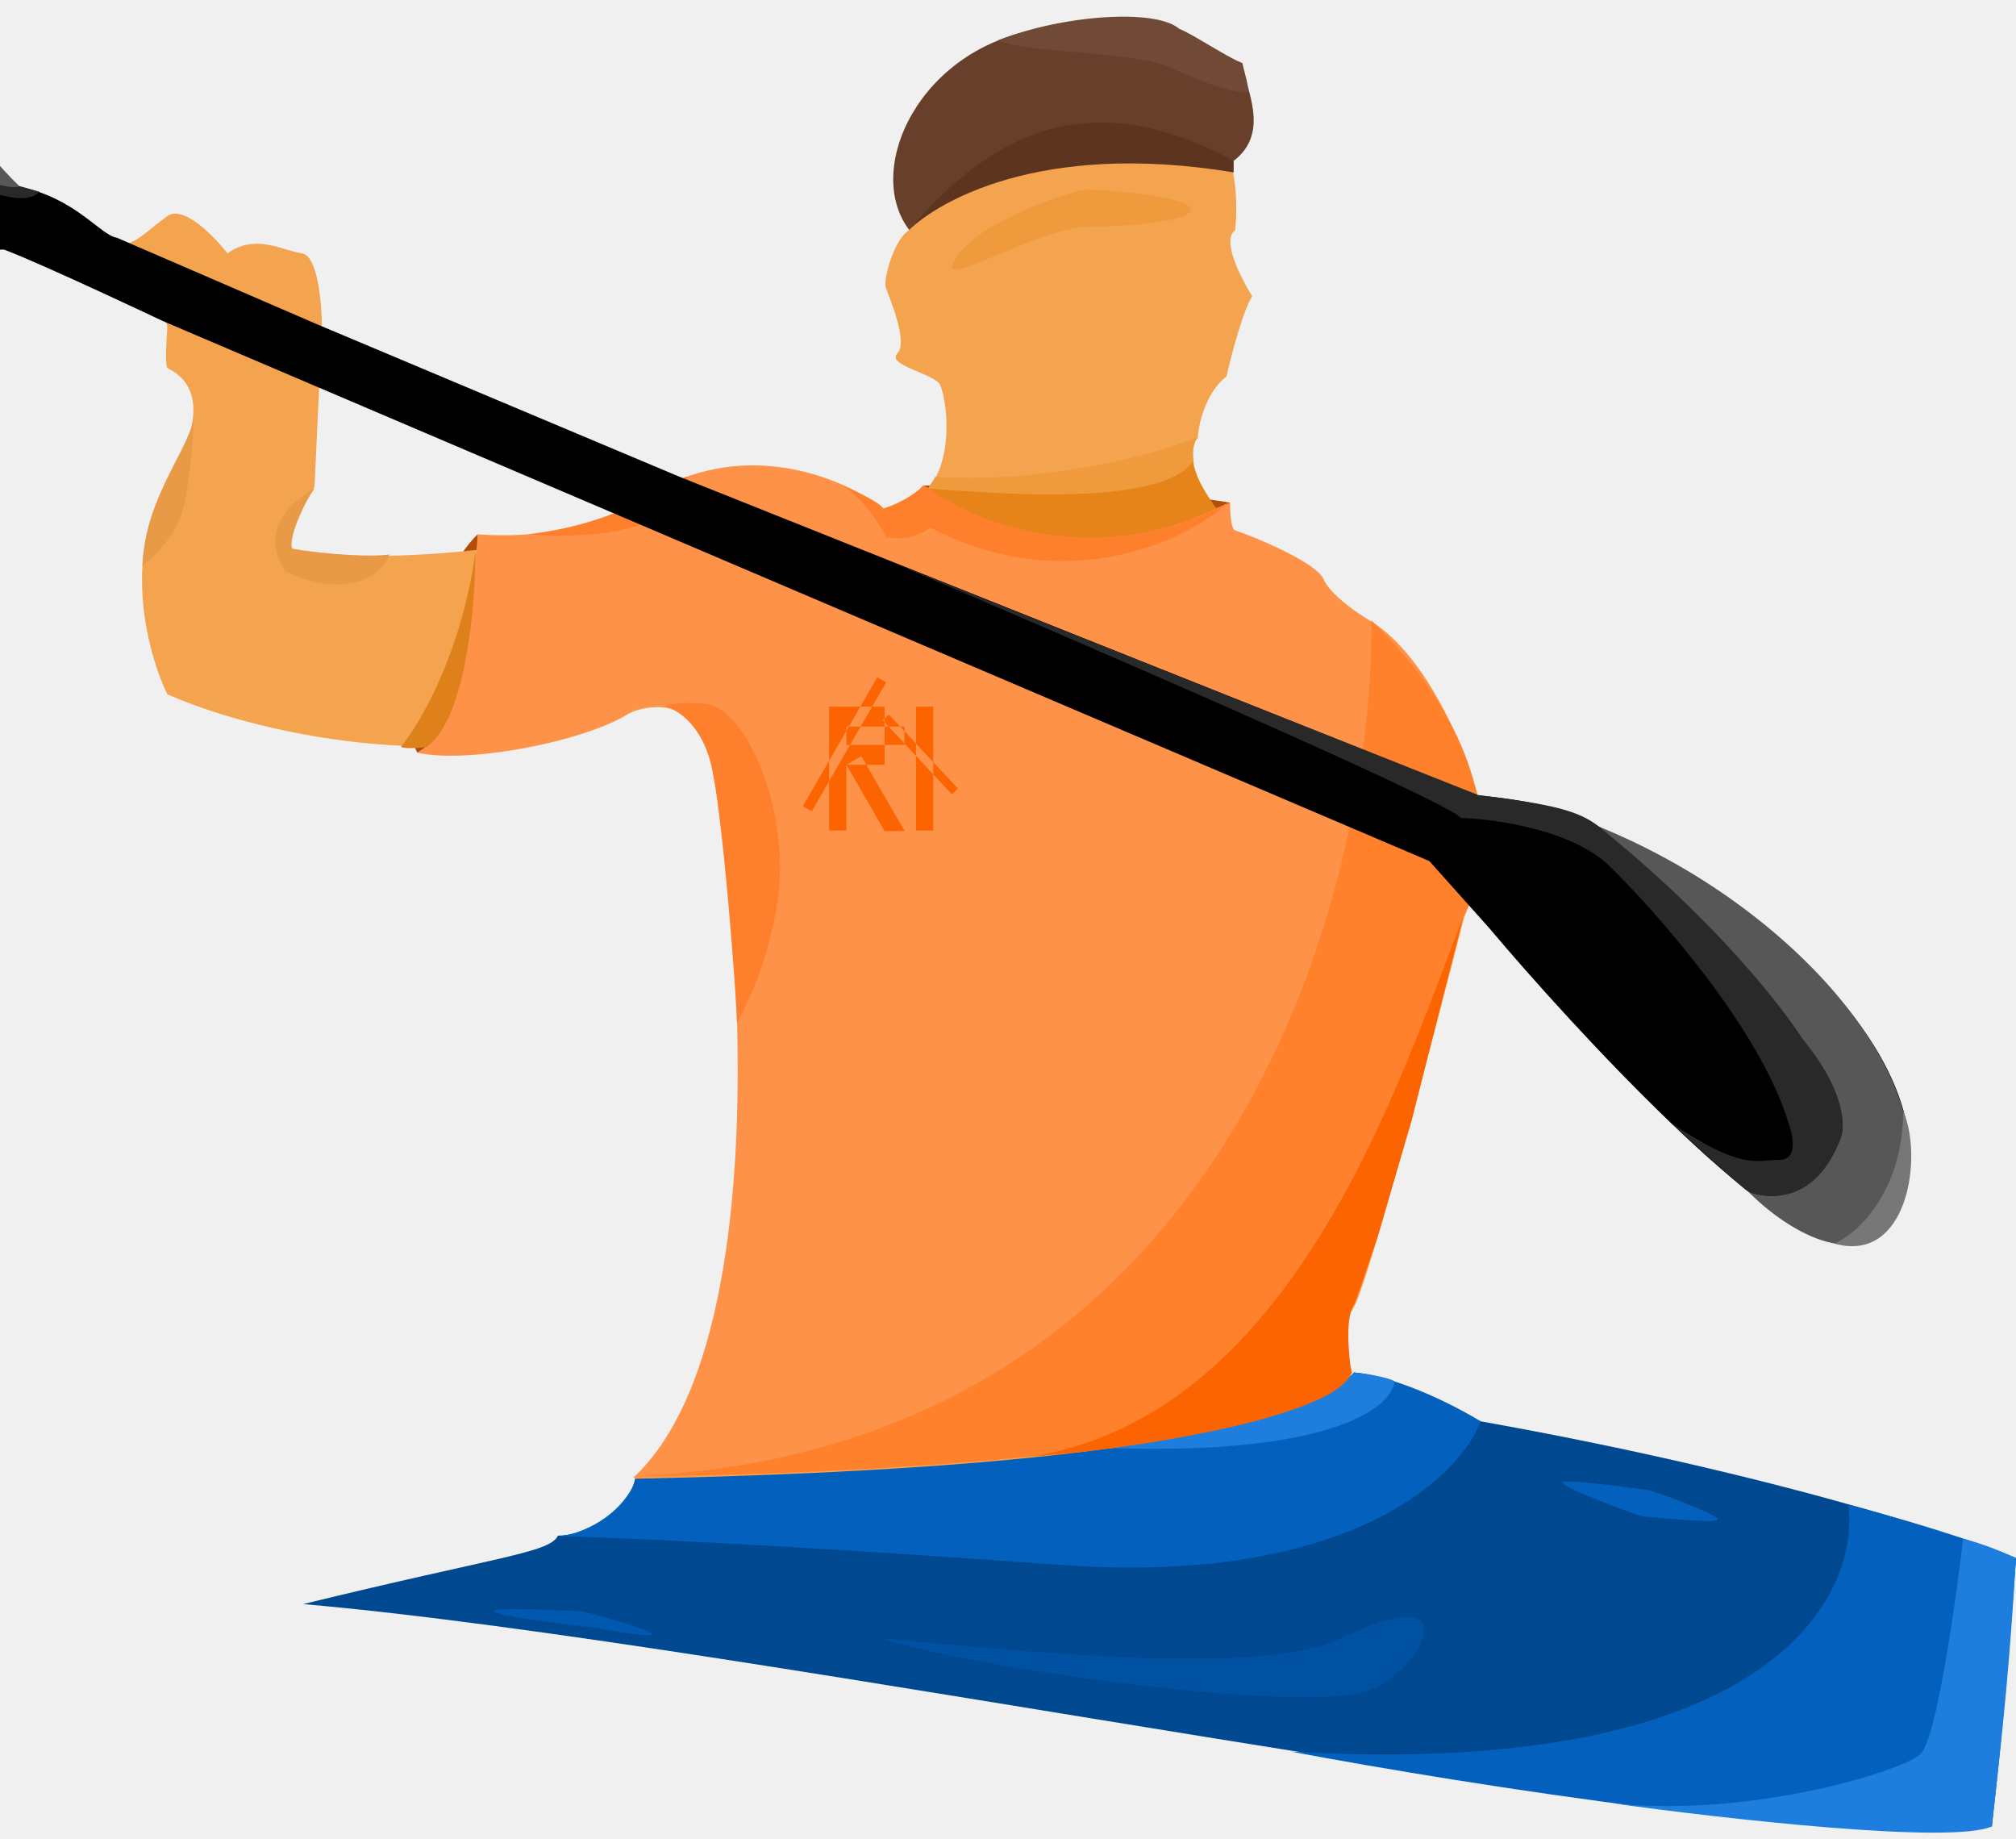
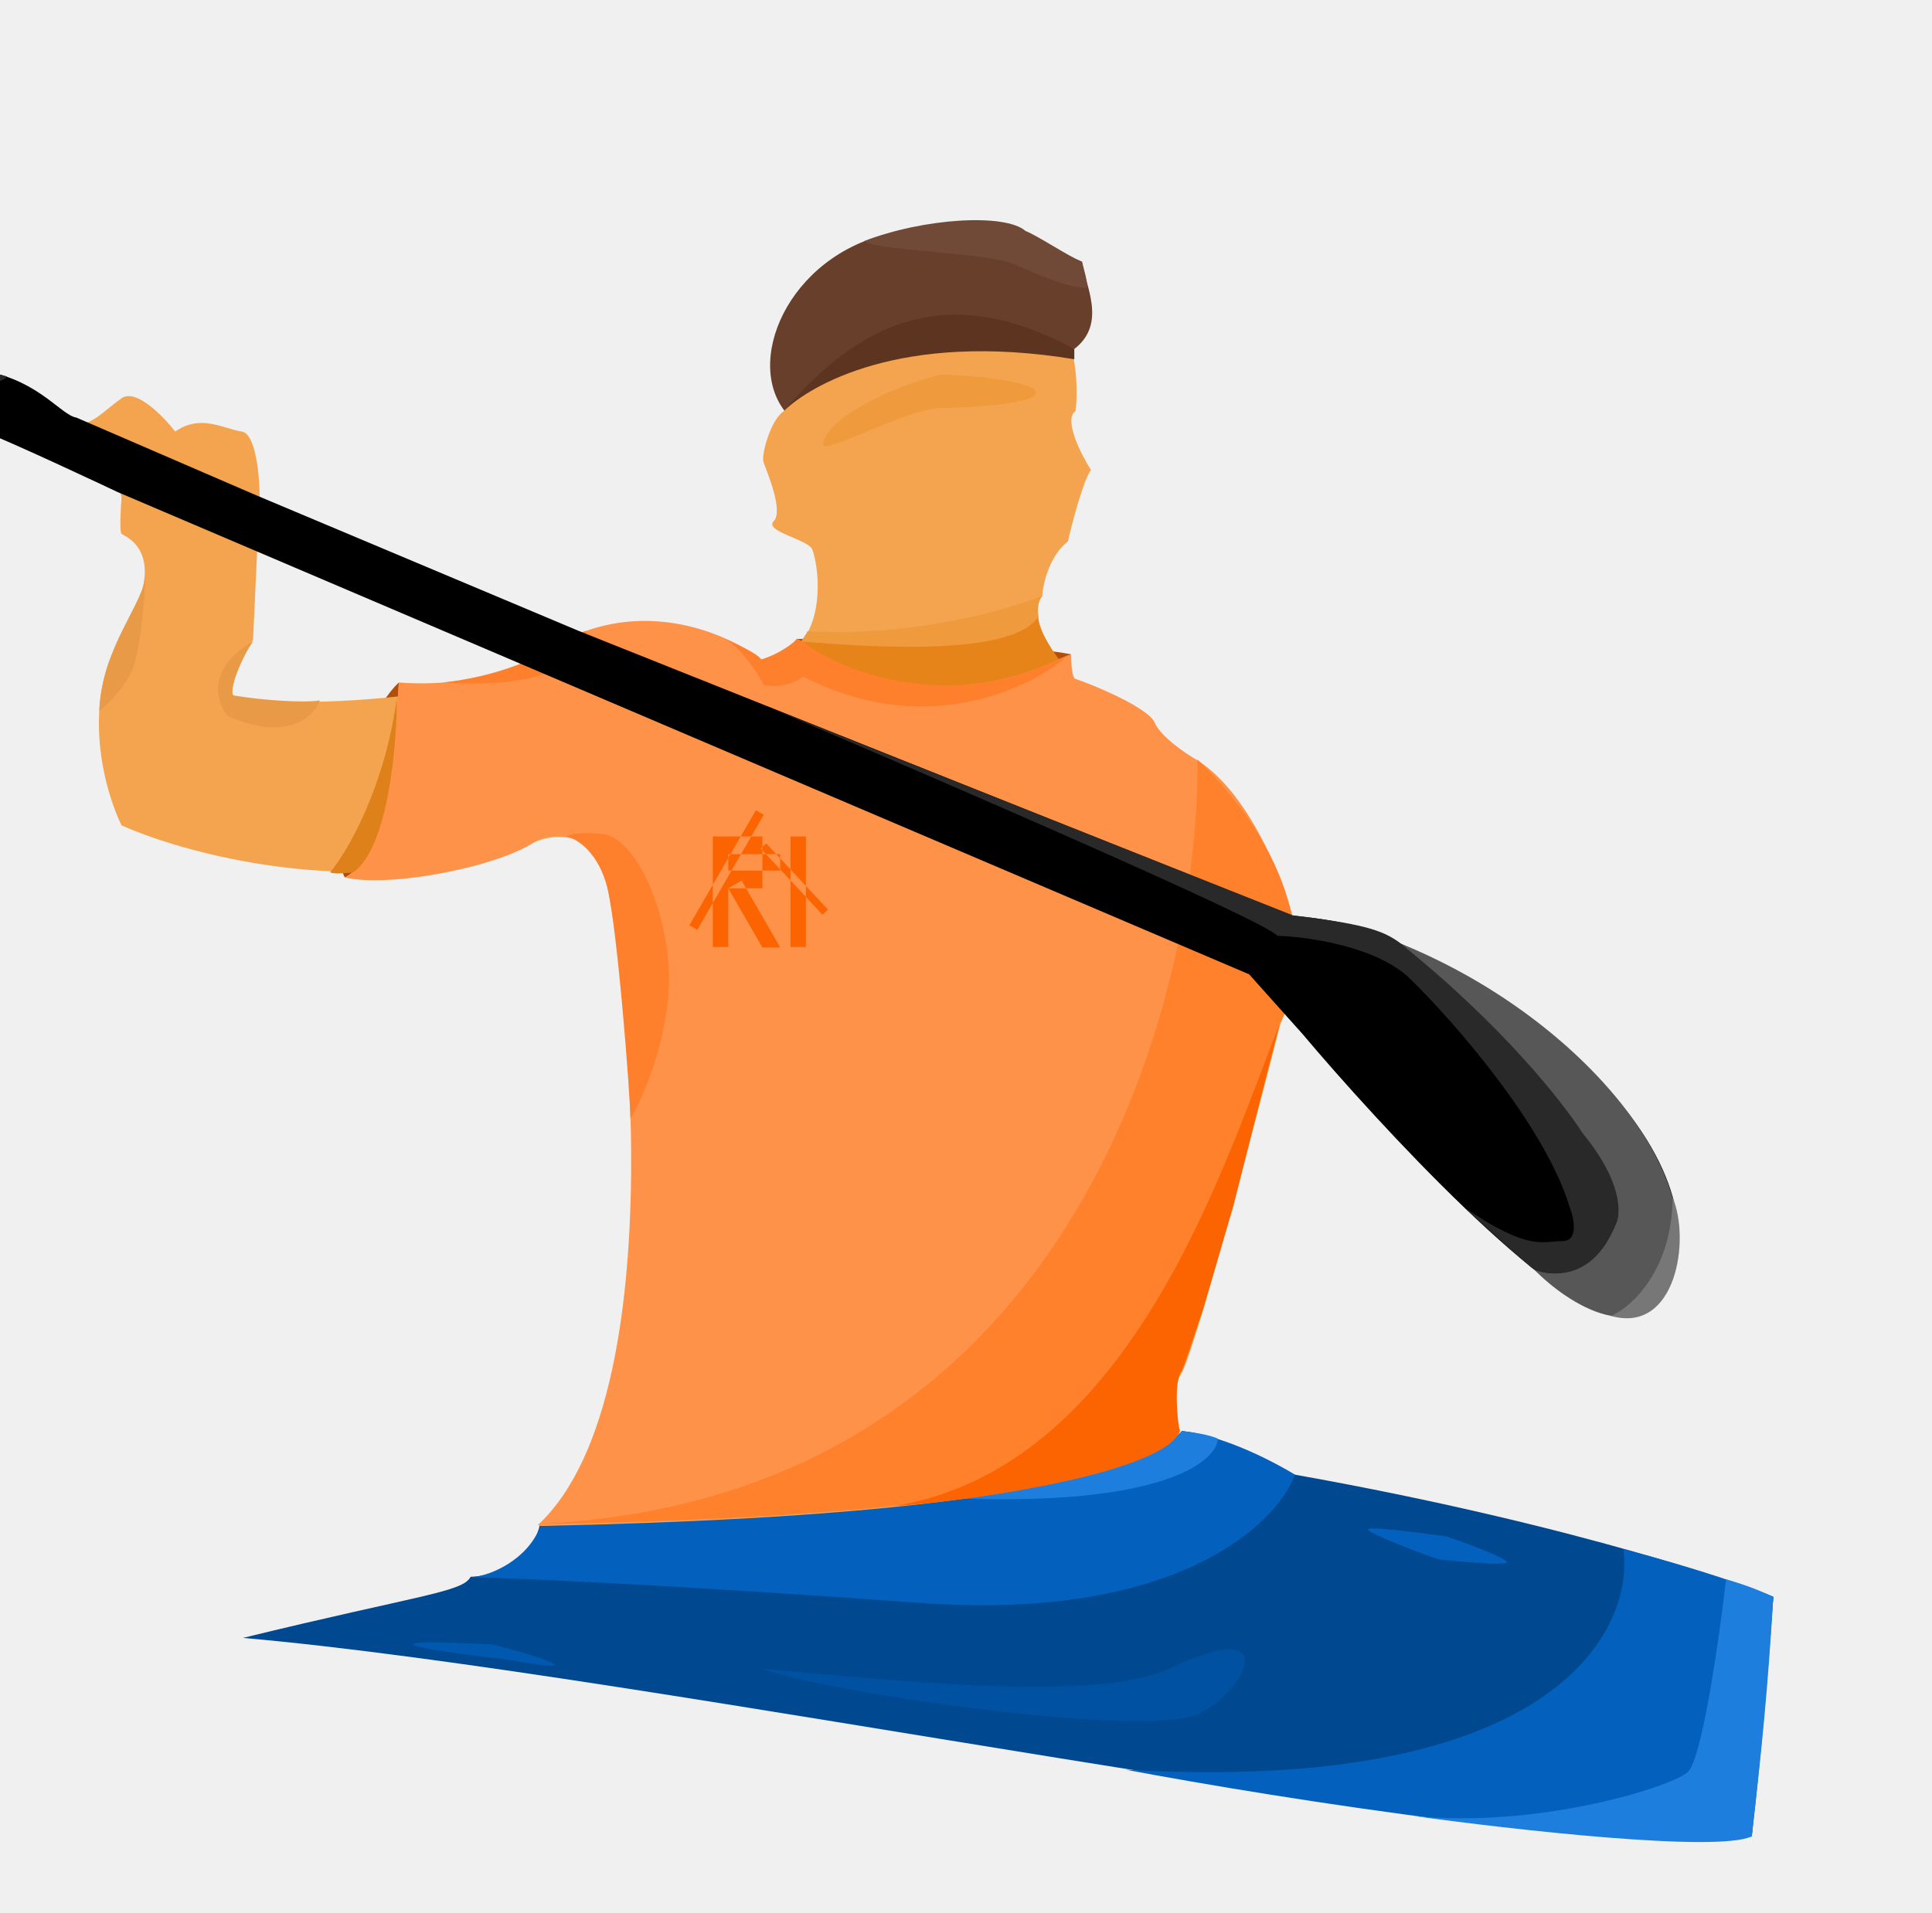
- <svg xmlns="http://www.w3.org/2000/svg" width="193" height="176" viewBox="0 0 193 176" fill="none">
-   <g clip-path="url(#clip0_593_69)">
-     <path d="M190.687 174.803C164.817 176.996 72.693 157.367 29.027 153.531C47.882 148.927 52.595 148.629 53.418 146.985C58.46 146.765 60.452 143.239 60.817 141.504C82.134 141.012 125.736 138.295 129.604 131.364C134.208 132.021 139.561 134.744 141.662 136.023C172.446 141.504 190.899 148.232 193 149.146L190.687 174.803Z" fill="#004990" />
-     <path d="M190.687 174.803C176.831 176.563 140.191 170.771 123.604 167.655C169.133 170.294 178.132 152.992 176.941 144.011C185.299 146.21 191.164 148.3 192.997 149.124C192.117 162.101 191.054 171.687 190.687 174.803Z" fill="#0361BD" />
-     <path d="M190.687 174.803C186.948 176.563 164.935 174.07 154.396 172.604C167.593 173.978 181.889 169.579 183.814 167.93C185.354 166.61 187.205 153.578 187.938 147.255C190.962 148.135 191.897 148.666 192.997 149.124C192.395 159.186 191.809 164.911 190.687 174.803Z" fill="#1D7EDD" />
-     <path d="M141.749 136.038C137.35 133.398 132.677 131.639 129.652 131.364C125.473 138.182 82.089 140.986 60.919 141.536C59.544 145.11 55.695 146.852 53.496 147.035C58.17 147.127 74.336 147.805 101.609 149.784C128.882 151.764 139.733 141.445 141.749 136.038Z" fill="#0361BD" />
-     <path d="M129.652 131.364C124.429 136.038 112.515 137.412 104.084 138.512C127.178 139.612 133.318 134.755 133.501 132.189C132.622 131.749 130.569 131.455 129.652 131.364Z" fill="#1D7EDD" />
-     <path d="M164.451 145.418C164.411 145.872 157.754 145.181 157.3 145.141C156.846 145.101 149.539 142.363 149.579 141.909C149.619 141.455 157.342 142.588 157.796 142.628C158.249 142.667 164.491 144.964 164.451 145.418Z" fill="#0361BD" />
-     <path d="M62.396 156.415C62.396 156.87 56.745 155.708 56.289 155.708C55.834 155.708 47.275 154.671 47.275 154.215C47.275 153.76 55.067 154.215 55.523 154.215C55.978 154.215 62.396 155.959 62.396 156.415Z" fill="#0058AF" />
-     <path d="M128.278 156.836C120.579 160.507 98.127 158.028 84.563 156.836C92.536 159.586 124.703 164.095 131.027 161.814C135.976 160.03 141.149 150.699 128.278 156.836Z" fill="#0051A1" />
-     <path d="M39.956 72.036C42.705 70.661 45.29 64.558 45.73 51.141C41.056 55.54 38.306 69.561 39.956 72.036Z" fill="#B14E0B" />
-     <path d="M117.762 48.117C113.088 51.416 99.341 55.54 88.344 46.467C95.126 46.467 110.504 46.797 117.762 48.117Z" fill="#B14E0B" />
-     <path d="M129.476 125.371C128.379 126.906 129.019 130.03 129.476 131.401C121.939 138.682 91.147 140.882 60.688 141.54C76.309 127.016 69.458 75.494 67.54 70.835C66.005 67.108 62.333 67.455 60.688 68.094C43.149 74.891 23.6 69.83 16.018 66.45C14.191 62.705 11.633 53.405 16.018 46.17C21.499 37.127 16.292 35.482 16.018 35.208C15.799 34.989 15.927 32.559 16.018 31.372C16.093 30.185 12.791 27.885 11.085 26.51C9.72 25.41 10.516 23.994 11.085 23.424C12.729 23.698 14.1 22.054 16.018 20.683C17.553 19.587 20.494 22.602 21.773 24.246C24.514 22.328 26.98 23.972 28.898 24.246C30.433 24.465 30.817 29.088 30.817 31.372L30.111 46.58C29.287 47.955 27.692 51.034 27.912 52.354C28.187 54.003 58.519 54.01 65.347 45.896C73.898 42.608 81.882 46.536 84.805 48.911C91.93 48.089 90.834 38.771 90.012 36.853C89.567 35.814 84.805 34.934 85.901 33.838C86.998 32.742 85.079 28.357 84.805 27.535C84.531 26.713 85.627 22.876 86.998 22.054C86.998 14.654 90.56 3.144 105.359 4.514C117.198 5.611 118.879 16.664 118.239 22.054C116.924 22.931 118.788 26.621 119.884 28.357C119.007 29.672 117.874 34.021 117.417 36.03C115.444 37.565 114.768 40.507 114.677 41.785C112.923 44.416 116.321 48.911 118.239 50.829C120.797 51.743 126.077 53.953 126.735 55.488C127.393 57.023 130.115 58.868 131.394 59.599C136.875 63.107 140.438 72.205 141.534 76.316C142.63 80.31 141.077 85.654 140.164 87.826C137.149 99.611 130.846 123.453 129.476 125.371Z" fill="#F4A44E" />
-     <path d="M129.407 125.276C128.311 126.811 128.951 129.935 129.407 131.305C121.871 138.587 91.078 140.786 60.62 141.445C76.241 126.92 69.39 75.398 67.472 70.74C65.937 67.012 62.265 67.359 60.62 67.999C56.893 70.784 44.925 73.196 39.956 72.036C44.135 69.843 45.363 57.437 45.73 51.141C57.387 52.021 64.17 46.358 65.279 45.801C73.83 42.512 81.814 46.44 84.737 48.815C85.87 48.392 86.695 48.815 88.344 46.467C92.442 48.673 97.428 51.043 102.366 51.141C110.35 51.3 117.762 48.117 117.762 48.117C117.762 50.041 118.037 50.689 118.171 50.734C120.236 51.416 126.009 53.858 126.667 55.393C127.325 56.927 130.047 58.773 131.326 59.503C136.807 63.011 140.369 72.11 141.466 76.221C142.562 80.214 141.009 85.558 140.095 87.731C137.081 99.515 130.778 123.358 129.407 125.276Z" fill="#FF9249" />
-     <path d="M129.377 131.421C124.319 138.899 84.013 141.044 60.644 141.319C117.61 138.679 131.485 85.599 131.302 59.389C143.949 71.761 142.849 83.033 140.1 87.707C137.075 99.346 130.752 123.063 129.652 124.823C128.553 126.582 129.011 129.955 129.377 131.421Z" fill="#FF812C" />
-     <path d="M74.666 82.208C74.886 88.147 72.283 95.038 70.542 97.879C70.542 95.68 69.167 77.534 68.067 73.135C67.154 69.483 64.951 67.912 63.668 67.637C63.852 67.453 64.878 67.142 67.517 67.362C70.817 67.637 74.391 74.785 74.666 82.208Z" fill="#FF802C" />
-     <path d="M84.838 51.416C88.577 52.076 90.612 49.308 91.162 47.842L88.412 46.467C87.313 47.567 85.571 48.392 84.563 48.666C84.123 48.007 81.906 47.017 80.714 46.467C82.694 47.787 84.288 50.316 84.838 51.416Z" fill="#FF802C" />
-     <path d="M65.868 45.642C65.96 47.842 63.009 52.021 50.472 51.141C60.369 50.041 65.043 45.367 65.868 45.642Z" fill="#FF802C" />
-     <path d="M129.377 131.421C127.728 135.82 106.741 138.936 98.86 139.394C124.154 135.215 134.051 103.103 140.1 87.707L135.151 107.227L131.852 118.499L129.652 124.823C128.772 125.923 129.102 129.68 129.377 131.421Z" fill="#FB6400" />
-     <path fill-rule="evenodd" clip-rule="evenodd" d="M76.865 77.161L79.373 72.817V74.772L77.712 77.65L76.865 77.161ZM81.027 71.907L79.373 74.772V79.491H81.027V73.2H81.027L84.689 79.542H86.599L82.937 73.2H84.686V73.2H86.591V73.2H84.686V71.295H86.591V71.166L87.694 72.349V79.49H89.347V74.122L91.125 76.028L91.712 75.481L89.347 72.946V67.637H87.694V71.173L86.591 69.99V69.541H86.591V67.637H86.591V69.541H86.172L85.097 68.388L84.686 68.772V67.637H83.493L84.831 65.319L83.984 64.83L82.364 67.637H81.027V69.541H81.264L81.027 69.952V67.637H79.373V72.817L81.027 69.952V71.295H81.027V71.907ZM81.027 71.907V71.295H81.38L81.027 71.907ZM82.393 69.541L81.38 71.295H84.686V69.541H85.076L86.591 71.166V69.99L86.172 69.541H85.076L84.686 69.124V68.772L84.511 68.935L84.686 69.124V69.541H82.393ZM82.393 69.541L83.493 67.637H82.364L81.264 69.541H82.393ZM81.027 71.907L81.027 71.907V73.2H81.027V71.907ZM87.694 71.173V72.349L89.347 74.122V72.946L87.694 71.173ZM82.937 73.2L82.46 72.373L81.027 73.2L81.027 73.2H82.937Z" fill="#FB6400" />
-     <path d="M116.455 48.666C103.919 54.605 92.903 49.858 88.962 46.742C103.534 47.842 112.698 47.017 114.256 43.993C114.036 45.092 115.631 47.567 116.455 48.666Z" fill="#E78419" />
-     <path d="M117.555 48.117C106.118 54.275 94.828 50.499 90.612 47.842L88.687 50.316C102.324 57.574 114.073 51.416 117.555 48.117Z" fill="#FF802C" />
-     <path d="M40.849 71.486C44.588 68.847 45.523 57.923 45.523 52.791C44.203 62.468 40.208 69.287 38.375 71.486C38.815 71.706 40.208 71.578 40.849 71.486Z" fill="#DE811B" />
-     <path d="M114.256 43.993C111.782 48.392 96.385 47.383 88.962 46.742C88.687 46.742 89.42 46.009 89.512 45.642C100.729 46.302 111.048 43.351 114.806 41.793C114.146 42.233 114.164 43.443 114.256 43.993Z" fill="#F09A3E" />
-     <path d="M99.684 2.753C88.027 4.512 82.639 16.224 87.038 21.998C102.709 6.052 110.774 13.2 118.105 15.4C121.679 12.65 119.205 8.435 118.93 6.052C109.857 2.203 114.256 0.553 99.684 2.753Z" fill="#673F2A" />
-     <path d="M118.105 16.499C99.41 13.419 89.695 19.432 87.038 21.998C95.011 12.65 104.358 7.976 118.105 15.399V16.499Z" fill="#5D341F" />
-     <path d="M118.93 6.052C119.205 7.152 119.48 7.977 119.48 8.802C118.215 9.032 115.091 7.869 111.782 6.366C108.762 4.995 97.616 4.99 95.561 3.853C101.884 1.378 110.682 0.828 112.881 2.753C114.256 3.303 117.372 5.411 118.93 6.052Z" fill="#704A36" />
-     <path d="M113.981 20.073C113.981 21.44 105.45 21.723 104.084 21.723C99.96 21.723 91.162 26.939 91.162 25.572C91.987 21.723 102.717 18.149 104.084 18.149C105.45 18.149 113.981 18.707 113.981 20.073Z" fill="#F09A3E" />
-     <path d="M27.927 52.516C27.652 51.416 29.027 48.208 30.127 46.742C25.068 49.601 26.186 53.249 27.377 54.715C33.756 57.574 36.633 54.807 37.275 53.065C35.625 53.34 31.226 53.065 27.927 52.516Z" fill="#E89A47" />
-     <path d="M16.93 50.316C18.03 48.337 18.488 42.343 18.579 39.594C18.479 42.618 13.906 47.292 13.631 54.165C14.272 53.707 15.83 52.296 16.93 50.316Z" fill="#E89A47" />
-     <path d="M176.337 119.014C169.299 118.574 150.86 98.669 142.52 88.771L136.837 82.416L15.591 30.729C15.591 30.729 4.046 25.262 0.38 23.887C-27.663 24.712 -49.108 13.715 -58.73 7.116C-66.429 1.838 -65.054 -5.531 -63.404 -8.555C-29.038 -32.474 -7.043 10.415 1.755 17.839C7.253 18.938 9.543 22.481 11.192 22.756L30.348 31.035L64.989 45.607L141.42 76.124C150.493 76.949 153.058 79.117 153.058 79.117C190.998 97.812 185.135 119.564 176.337 119.014Z" fill="black" />
-     <path d="M176.152 109.085C178.571 103.146 161.764 86.632 153.058 79.117C172.028 86.815 186.076 103.661 182.2 114.583C179.176 123.106 170.928 117.699 167.354 114.034C169.279 114.858 173.733 115.023 176.152 109.085Z" fill="#575757" />
-     <path d="M175.602 119.026C178.168 117.927 182.2 113.66 182.2 106.335C184.125 110.734 182.64 121.006 175.602 119.026Z" fill="#777777" />
-     <path d="M139.861 78.293C138.761 76.753 103.112 61.338 85.424 53.824L141.51 76.093C148.549 76.973 151.133 77.57 153.058 79.117C164.275 88.135 170.653 96.438 172.578 99.462C176.757 104.521 176.702 107.985 176.152 109.085C173.403 116.233 167.904 114.309 167.354 114.034C166.914 113.814 162.222 109.543 159.931 107.435C166.804 112.109 168.179 111.009 170.378 111.009C172.138 111.009 171.661 108.627 171.203 107.435C168.564 98.638 158.74 87.457 154.157 82.966C150.638 79.447 143.16 78.384 139.861 78.293Z" fill="#292929" />
-     <path d="M-37.196 -6.112C-45.334 -8.751 -58.732 -3.546 -64.414 -0.613C-65.734 -3.913 -64.231 -7.487 -63.314 -8.861C-30.047 -32.23 -8.053 8.459 1.845 17.807C1.185 18.687 -0.63 17.624 -1.454 16.983C-5.029 12.858 -27.023 -2.813 -37.196 -6.112Z" fill="#575757" />
-     <path d="M3.769 18.357C-1.729 24.132 -43.519 -13.535 -57.816 7.634C-62.434 5.214 -64.139 1.128 -64.414 -0.613C-60.015 -3.912 -44.069 -9.411 -35.271 -5.562C-18.775 2.411 -2.279 15.608 -1.454 16.983C-1.125 17.532 1.387 18.174 1.845 17.807L3.769 18.357Z" fill="#292929" />
+ <svg xmlns="http://www.w3.org/2000/svg" width="207" height="205" viewBox="0 0 207 205" fill="none">
+   <g clip-path="url(#clip0_1278_4)">
+     <path d="M187.687 196.803C161.817 198.996 69.693 179.367 26.027 175.531C44.882 170.927 49.595 170.629 50.418 168.985C55.46 168.765 57.452 165.239 57.817 163.504C79.134 163.012 122.736 160.295 126.604 153.364C131.208 154.021 136.561 156.744 138.662 158.023C169.446 163.504 187.899 170.232 190 171.146L187.687 196.803Z" fill="#004990" />
+     <path d="M187.687 196.803C173.831 198.563 137.191 192.771 120.604 189.655C166.133 192.294 175.132 174.992 173.941 166.011C182.299 168.21 188.164 170.3 189.997 171.124C189.117 184.101 188.054 193.687 187.687 196.803Z" fill="#0361BD" />
+     <path d="M187.687 196.803C183.948 198.563 161.935 196.07 151.396 194.604C164.593 195.978 178.889 191.579 180.814 189.93C182.354 188.61 184.205 175.578 184.938 169.255C187.962 170.135 188.897 170.666 189.997 171.124C189.395 181.186 188.809 186.911 187.687 196.803Z" fill="#1D7EDD" />
+     <path d="M138.749 158.038C134.35 155.398 129.677 153.639 126.652 153.364C122.473 160.182 79.089 162.986 57.919 163.536C56.544 167.11 52.695 168.852 50.496 169.035C55.17 169.127 71.336 169.805 98.609 171.784C125.882 173.764 136.733 163.445 138.749 158.038Z" fill="#0361BD" />
+     <path d="M126.652 153.364C121.429 158.038 109.515 159.412 101.084 160.512C124.178 161.612 130.318 156.755 130.501 154.189C129.622 153.749 127.569 153.455 126.652 153.364Z" fill="#1D7EDD" />
+     <path d="M161.451 167.418C161.411 167.872 154.754 167.181 154.3 167.141C153.846 167.101 146.539 164.363 146.579 163.909C146.619 163.455 154.342 164.588 154.796 164.628C155.249 164.667 161.491 166.964 161.451 167.418Z" fill="#0361BD" />
+     <path d="M59.396 178.415C59.396 178.87 53.745 177.708 53.289 177.708C52.834 177.708 44.275 176.671 44.275 176.215C44.275 175.76 52.067 176.215 52.523 176.215C52.978 176.215 59.396 177.959 59.396 178.415Z" fill="#0058AF" />
+     <path d="M125.278 178.836C117.579 182.507 95.127 180.028 81.563 178.836C89.536 181.586 121.703 186.095 128.027 183.814C132.976 182.03 138.149 172.699 125.278 178.836Z" fill="#0051A1" />
+     <path d="M36.956 94.036C39.705 92.661 42.29 86.558 42.73 73.141C38.056 77.54 35.306 91.561 36.956 94.036Z" fill="#B14E0B" />
+     <path d="M114.762 70.117C110.088 73.416 96.341 77.54 85.344 68.467C92.126 68.467 107.504 68.797 114.762 70.117Z" fill="#B14E0B" />
+     <path d="M126.476 147.371C125.379 148.906 126.019 152.03 126.476 153.401C118.939 160.682 88.147 162.882 57.688 163.54C73.309 149.016 66.458 97.494 64.54 92.835C63.005 89.108 59.333 89.455 57.688 90.094C40.149 96.891 20.6 91.83 13.018 88.45C11.191 84.705 8.633 75.405 13.018 68.17C18.499 59.127 13.292 57.482 13.018 57.208C12.799 56.989 12.927 54.559 13.018 53.371C13.093 52.185 9.791 49.885 8.085 48.51C6.72 47.41 7.516 45.994 8.085 45.424C9.729 45.698 11.1 44.054 13.018 42.684C14.553 41.587 17.494 44.602 18.773 46.246C21.514 44.328 23.98 45.972 25.898 46.246C27.433 46.465 27.817 51.088 27.817 53.371L27.111 68.58C26.287 69.955 24.692 73.034 24.912 74.354C25.187 76.003 55.519 76.01 62.347 67.896C70.898 64.608 78.882 68.536 81.805 70.911C88.93 70.089 87.834 60.771 87.012 58.853C86.567 57.814 81.805 56.934 82.901 55.838C83.998 54.742 82.079 50.357 81.805 49.535C81.531 48.713 82.627 44.876 83.998 44.054C83.998 36.654 87.56 25.144 102.359 26.514C114.198 27.611 115.879 38.664 115.239 44.054C113.924 44.931 115.788 48.621 116.884 50.357C116.007 51.672 114.874 56.021 114.417 58.03C112.444 59.565 111.768 62.507 111.677 63.785C109.923 66.416 113.321 70.911 115.239 72.829C117.797 73.743 123.077 75.953 123.735 77.488C124.393 79.023 127.115 80.868 128.394 81.599C133.875 85.107 137.438 94.205 138.534 98.316C139.63 102.31 138.077 107.654 137.164 109.826C134.149 121.611 127.846 145.453 126.476 147.371Z" fill="#F4A44E" />
+     <path d="M126.407 147.276C125.311 148.811 125.951 151.935 126.407 153.305C118.871 160.587 88.078 162.786 57.62 163.445C73.241 148.92 66.39 97.398 64.472 92.74C62.937 89.012 59.265 89.359 57.62 89.999C53.893 92.784 41.925 95.196 36.956 94.036C41.135 91.843 42.363 79.436 42.73 73.141C54.387 74.021 61.17 68.358 62.279 67.801C70.83 64.512 78.814 68.44 81.737 70.815C82.87 70.391 83.695 70.815 85.344 68.467C89.442 70.673 94.428 73.043 99.366 73.141C107.35 73.299 114.762 70.117 114.762 70.117C114.762 72.041 115.037 72.689 115.171 72.734C117.236 73.416 123.009 75.858 123.667 77.393C124.325 78.927 127.047 80.772 128.326 81.503C133.807 85.011 137.369 94.11 138.466 98.221C139.562 102.214 138.009 107.558 137.095 109.731C134.081 121.515 127.778 145.358 126.407 147.276Z" fill="#FF9249" />
+     <path d="M126.377 153.421C121.319 160.899 81.013 163.044 57.644 163.319C114.61 160.679 128.485 107.599 128.302 81.389C140.949 93.761 139.849 105.033 137.1 109.707C134.075 121.346 127.752 145.063 126.652 146.823C125.553 148.582 126.011 151.955 126.377 153.421Z" fill="#FF812C" />
+     <path d="M71.666 104.208C71.886 110.147 69.283 117.038 67.542 119.879C67.542 117.68 66.167 99.534 65.067 95.135C64.154 91.483 61.952 89.912 60.669 89.637C60.852 89.453 61.878 89.142 64.517 89.362C67.817 89.637 71.391 96.785 71.666 104.208Z" fill="#FF802C" />
+     <path d="M81.838 73.416C85.577 74.076 87.612 71.308 88.162 69.842L85.412 68.467C84.313 69.567 82.571 70.392 81.563 70.666C81.123 70.007 78.906 69.017 77.714 68.467C79.694 69.787 81.288 72.316 81.838 73.416Z" fill="#FF802C" />
+     <path d="M62.868 67.642C62.96 69.842 60.009 74.021 47.472 73.141C57.369 72.041 62.043 67.367 62.868 67.642Z" fill="#FF802C" />
+     <path d="M126.377 153.421C124.728 157.82 103.741 160.936 95.86 161.394C121.154 157.215 131.051 125.103 137.1 109.707L132.151 129.227L128.852 140.499L126.652 146.823C125.772 147.923 126.102 151.68 126.377 153.421Z" fill="#FB6400" />
+     <path fill-rule="evenodd" clip-rule="evenodd" d="M73.865 99.161L76.373 94.817V96.772L74.712 99.65L73.865 99.161ZM78.027 93.907L76.373 96.772V101.491H78.027V95.2H78.027L81.689 101.542H83.599L79.937 95.2H81.686V95.2H83.591V95.2H81.686V93.295H83.591V93.166L84.694 94.349V101.491H86.347V96.122L88.125 98.028L88.712 97.481L86.347 94.946V89.637H84.694V93.173L83.591 91.99V91.541H83.591V89.637H83.591V91.541H83.172L82.097 90.388L81.686 90.772V89.637H80.493L81.831 87.319L80.984 86.83L79.364 89.637H78.027V91.541H78.264L78.027 91.952V89.637H76.373V94.817L78.027 91.952V93.295H78.027V93.907ZM78.027 93.907V93.295H78.38L78.027 93.907ZM79.393 91.541L78.38 93.295H81.686V91.541H82.076L83.591 93.166V91.99L83.172 91.541H82.076L81.686 91.124V90.772L81.511 90.935L81.686 91.124V91.541H79.393ZM79.393 91.541L80.493 89.637H79.364L78.264 91.541H79.393ZM78.027 93.907L78.027 93.907V95.2H78.027V93.907ZM84.694 93.173V94.349L86.347 96.122V94.946L84.694 93.173ZM79.937 95.2L79.46 94.373L78.027 95.2L78.027 95.2H79.937Z" fill="#FB6400" />
+     <path d="M113.455 70.666C100.919 76.605 89.903 71.858 85.962 68.742C100.534 69.842 109.698 69.017 111.256 65.993C111.036 67.092 112.631 69.567 113.455 70.666Z" fill="#E78419" />
+     <path d="M114.555 70.117C103.118 76.275 91.828 72.499 87.612 69.842L85.687 72.316C99.324 79.574 111.073 73.416 114.555 70.117Z" fill="#FF802C" />
+     <path d="M37.849 93.486C41.588 90.847 42.523 79.923 42.523 74.79C41.203 84.468 37.208 91.287 35.375 93.486C35.815 93.706 37.208 93.578 37.849 93.486Z" fill="#DE811B" />
+     <path d="M111.256 65.993C108.782 70.392 93.385 69.383 85.962 68.742C85.687 68.742 86.42 68.009 86.512 67.642C97.729 68.302 108.048 65.351 111.806 63.793C111.146 64.233 111.164 65.443 111.256 65.993Z" fill="#F09A3E" />
+     <path d="M96.684 24.753C85.027 26.512 79.639 38.224 84.038 43.998C99.709 28.052 107.774 35.2 115.105 37.4C118.679 34.65 116.205 30.435 115.93 28.052C106.857 24.203 111.256 22.553 96.684 24.753Z" fill="#673F2A" />
+     <path d="M115.105 38.499C96.41 35.419 86.695 41.432 84.038 43.998C92.011 34.65 101.358 29.976 115.105 37.399V38.499Z" fill="#5D341F" />
+     <path d="M115.93 28.052C116.205 29.152 116.48 29.977 116.48 30.802C115.215 31.032 112.091 29.869 108.782 28.366C105.762 26.994 94.616 26.99 92.561 25.853C98.884 23.378 107.682 22.828 109.881 24.753C111.256 25.303 114.372 27.411 115.93 28.052Z" fill="#704A36" />
+     <path d="M110.981 42.074C110.981 43.44 102.45 43.723 101.084 43.723C96.96 43.723 88.162 48.939 88.162 47.572C88.987 43.723 99.717 40.149 101.084 40.149C102.45 40.149 110.981 40.707 110.981 42.074Z" fill="#F09A3E" />
+     <path d="M24.927 74.516C24.652 73.416 26.027 70.208 27.127 68.742C22.068 71.601 23.186 75.249 24.377 76.715C30.756 79.574 33.633 76.807 34.275 75.065C32.625 75.34 28.226 75.065 24.927 74.516Z" fill="#E89A47" />
+     <path d="M13.93 72.316C15.03 70.337 15.488 64.343 15.579 61.594C15.479 64.618 10.906 69.292 10.631 76.165C11.272 75.707 12.83 74.296 13.93 72.316Z" fill="#E89A47" />
+     <path d="M173.337 141.014C166.299 140.574 147.86 120.669 139.52 110.771L133.837 104.416L12.591 52.729C12.591 52.729 1.046 47.262 -2.62 45.887C-30.663 46.712 -52.108 35.715 -61.73 29.116C-69.429 23.837 -68.054 16.469 -66.404 13.445C-32.038 -10.474 -10.043 32.415 -1.245 39.839C4.253 40.938 6.543 44.481 8.192 44.756L27.348 53.035L61.989 67.607L138.42 98.124C147.493 98.949 150.058 101.117 150.058 101.117C187.998 119.813 182.135 141.564 173.337 141.014Z" fill="black" />
+     <path d="M173.152 131.085C175.571 125.146 158.764 108.632 150.058 101.117C169.028 108.815 183.076 125.661 179.2 136.583C176.176 145.106 167.928 139.699 164.354 136.034C166.279 136.858 170.733 137.023 173.152 131.085Z" fill="#575757" />
+     <path d="M172.602 141.026C175.168 139.927 179.2 135.66 179.2 128.335C181.125 132.734 179.64 143.006 172.602 141.026Z" fill="#777777" />
+     <path d="M136.861 100.292C135.761 98.753 100.112 83.338 82.424 75.823L138.51 98.093C145.549 98.973 148.133 99.57 150.058 101.117C161.275 110.135 167.653 118.438 169.578 121.462C173.757 126.521 173.702 129.985 173.152 131.085C170.403 138.233 164.904 136.309 164.354 136.034C163.914 135.814 159.222 131.543 156.931 129.435C163.804 134.109 165.179 133.009 167.378 133.009C169.138 133.009 168.661 130.627 168.203 129.435C165.564 120.637 155.74 109.457 151.157 104.966C147.638 101.447 140.16 100.384 136.861 100.292Z" fill="#292929" />
+     <path d="M0.769 40.357C-4.729 46.132 -46.519 8.465 -60.816 29.634C-65.434 27.214 -67.139 23.128 -67.414 21.387C-63.015 18.088 -47.069 12.589 -38.271 16.438C-21.775 24.411 -5.279 37.608 -4.454 38.983C-4.125 39.532 -1.613 40.174 -1.155 39.807L0.769 40.357Z" fill="#292929" />
  </g>
  <defs>
-     <clipPath id="clip0_593_69">
-       <rect width="193" height="176" fill="white" />
+     <clipPath id="clip0_1278_4">
+       <rect width="207" height="204.33" fill="white" />
    </clipPath>
  </defs>
</svg>
